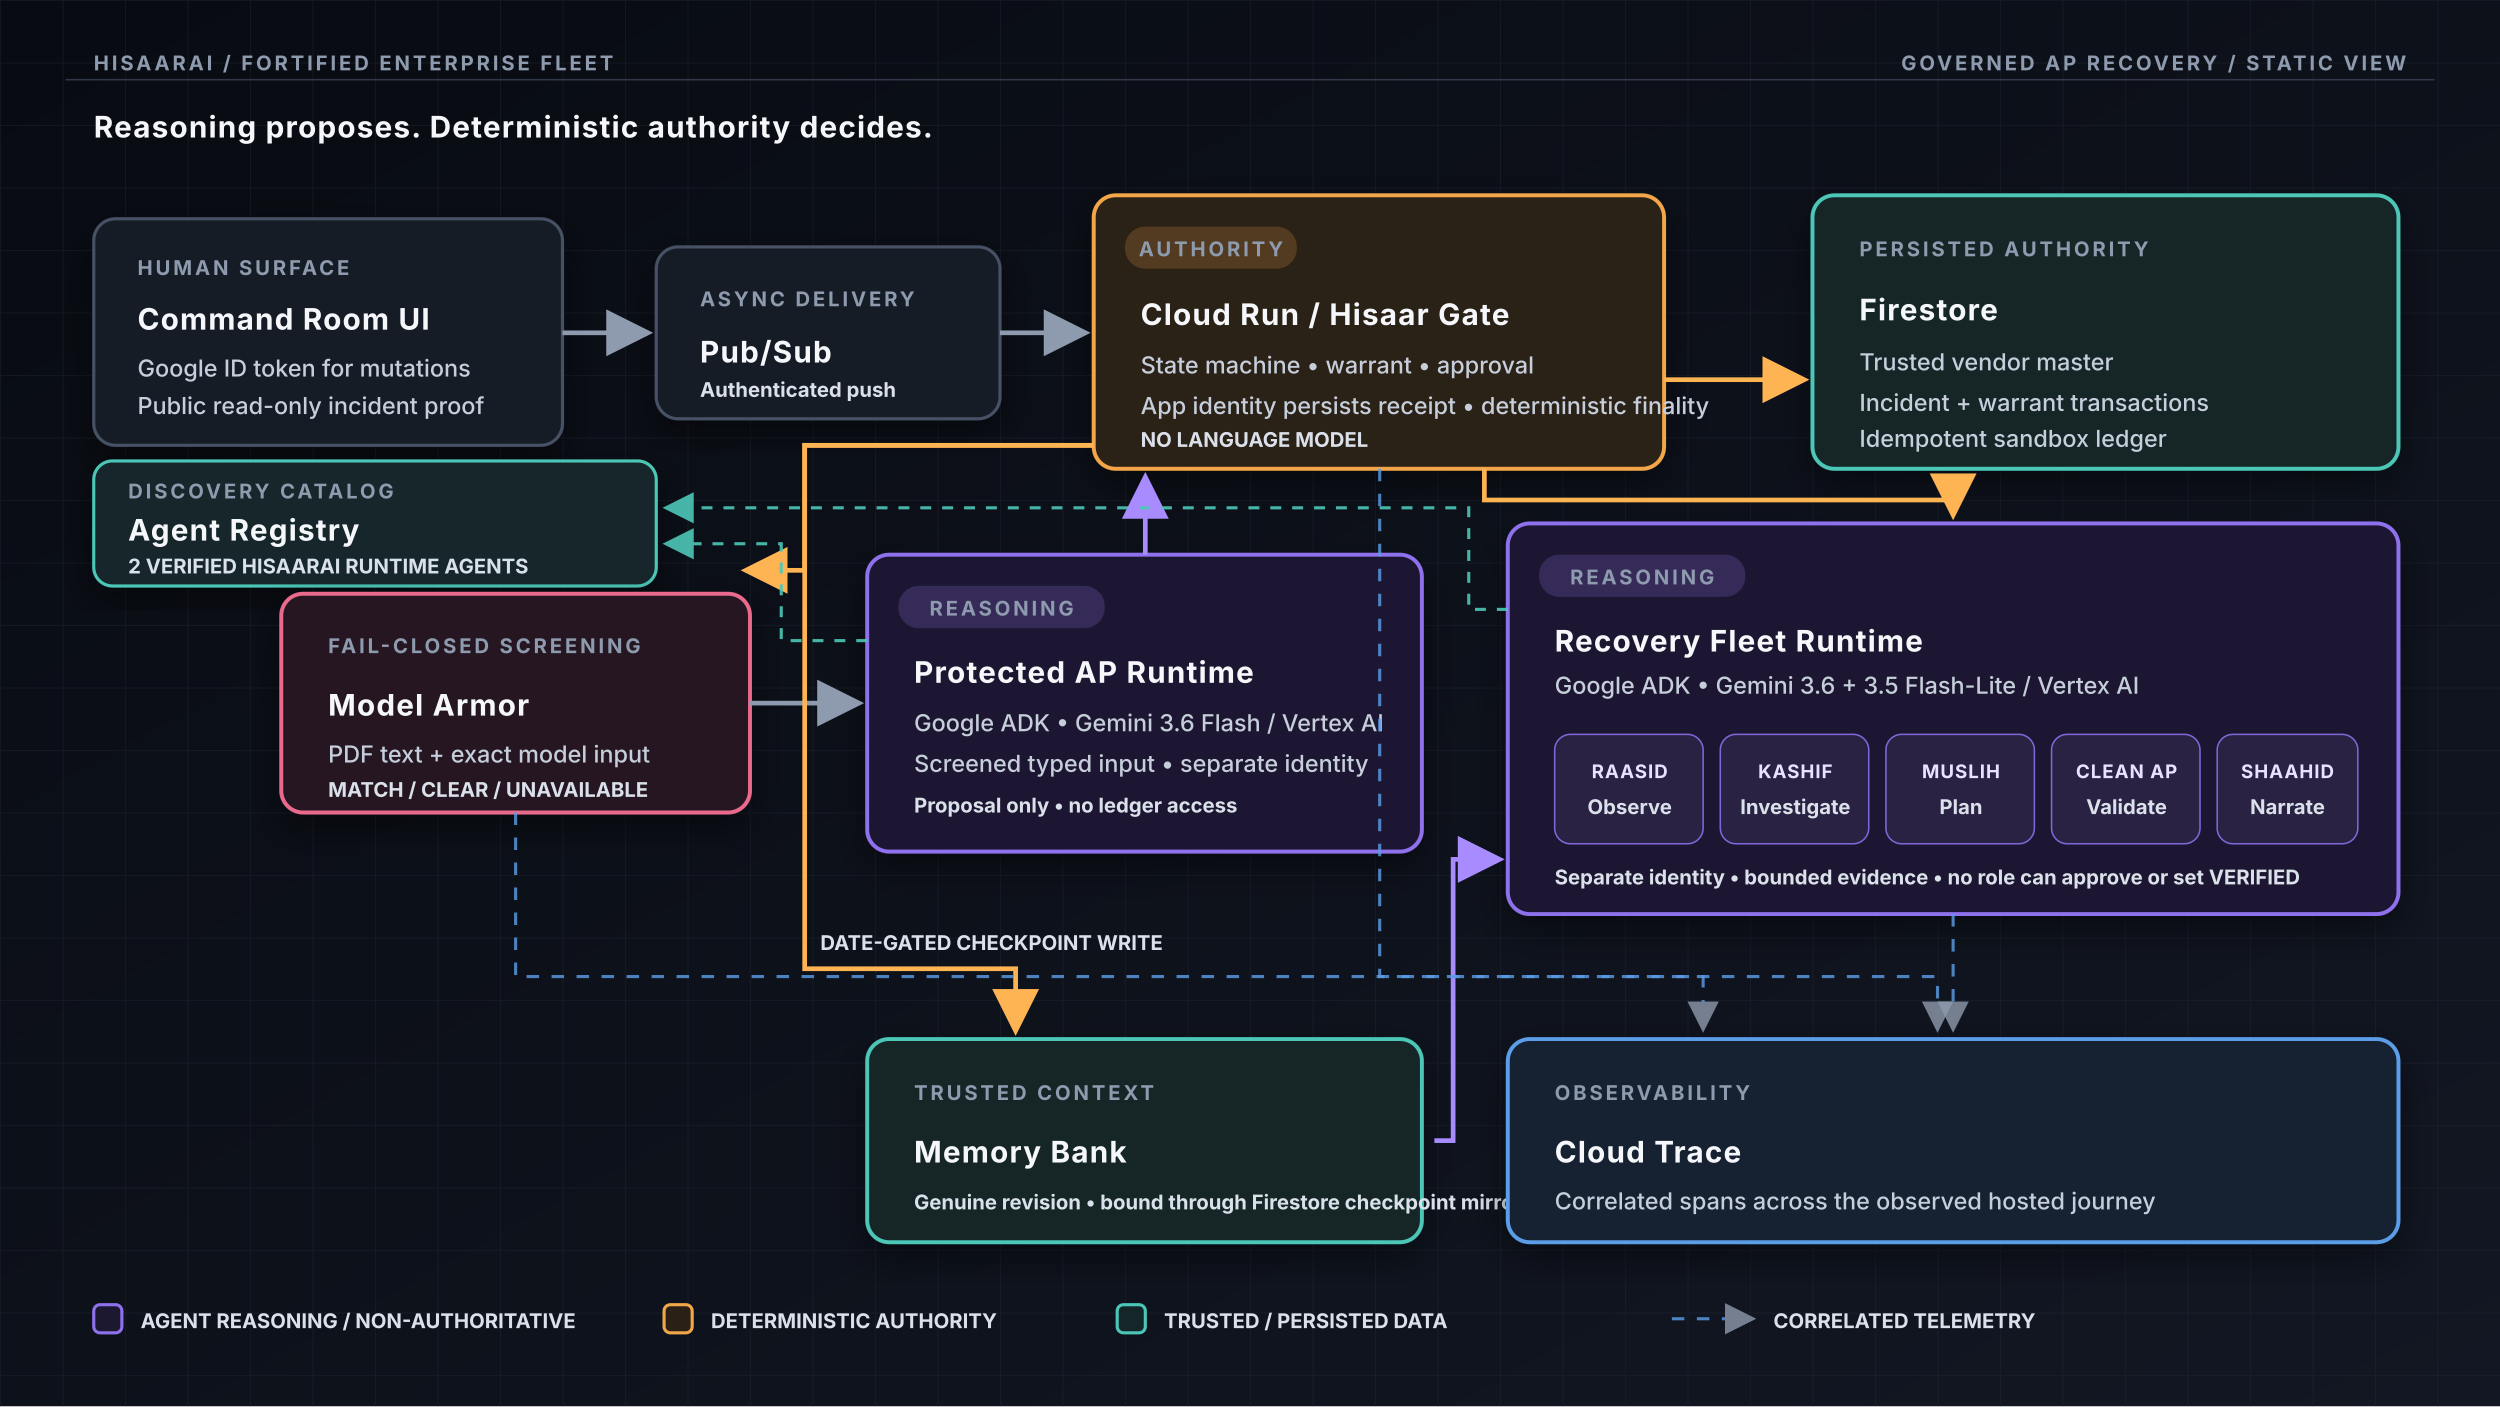
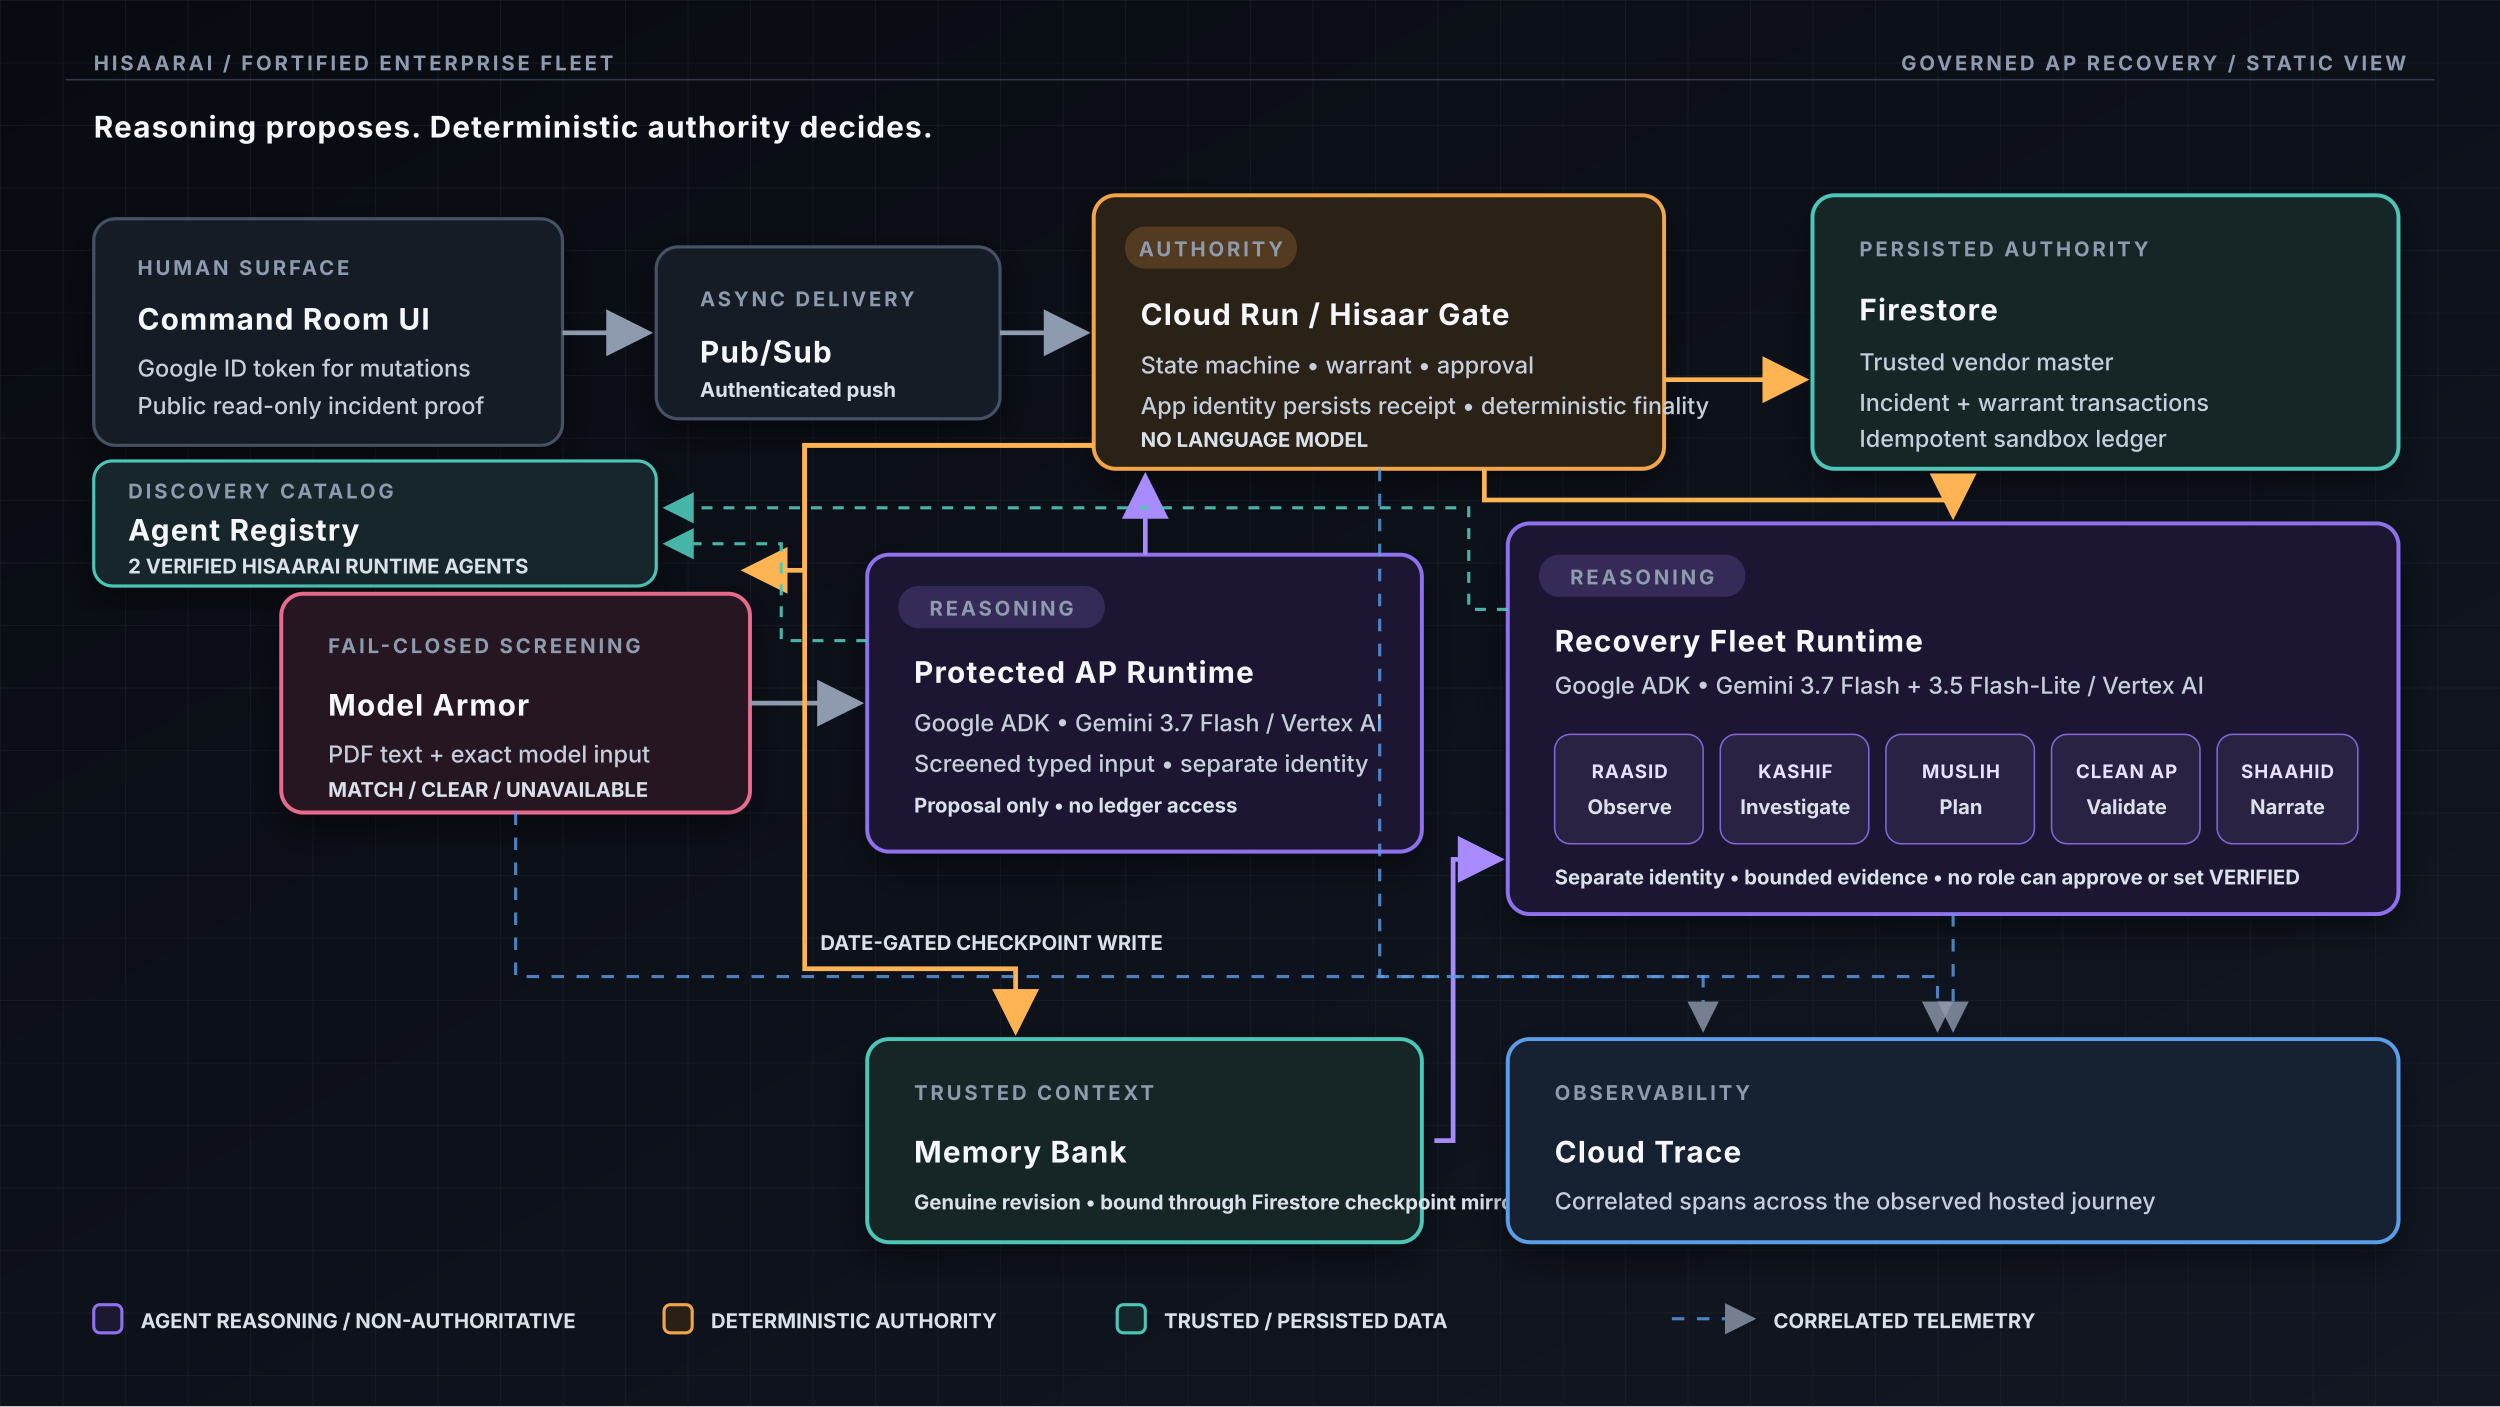
<svg xmlns="http://www.w3.org/2000/svg" width="1600" height="900" viewBox="0 0 1600 900" role="img" aria-labelledby="title description">
  <defs>
    <linearGradient id="background" x1="0" y1="0" x2="1" y2="1">
      <stop offset="0" stop-color="#080b11" />
      <stop offset="1" stop-color="#121723" />
    </linearGradient>
    <pattern id="grid" width="40" height="40" patternUnits="userSpaceOnUse">
      <path d="M40 0H0V40" fill="none" stroke="#242b38" stroke-width="1" opacity="0.45" />
    </pattern>
    <filter id="shadow" x="-20%" y="-20%" width="140%" height="140%">
      <feDropShadow dx="0" dy="10" stdDeviation="12" flood-color="#000" flood-opacity="0.45" />
    </filter>
    <marker id="arrow-neutral" markerWidth="10" markerHeight="10" refX="8" refY="5" orient="auto">
      <path d="M0 0L10 5L0 10Z" fill="#8e9aad" />
    </marker>
    <marker id="arrow-reason" markerWidth="10" markerHeight="10" refX="8" refY="5" orient="auto">
      <path d="M0 0L10 5L0 10Z" fill="#a88cff" />
    </marker>
    <marker id="arrow-authority" markerWidth="10" markerHeight="10" refX="8" refY="5" orient="auto">
      <path d="M0 0L10 5L0 10Z" fill="#ffb454" />
    </marker>
    <marker id="arrow-catalog" markerWidth="10" markerHeight="10" refX="8" refY="5" orient="auto">
      <path d="M0 0L10 5L0 10Z" fill="#4cc6b7" />
    </marker>
    <style>
      .label { font: 700 19px Inter, ui-sans-serif, system-ui, sans-serif; letter-spacing: .04em; fill: #f5f7fb; }
      .kicker { font: 700 13px Inter, ui-sans-serif, system-ui, sans-serif; letter-spacing: .14em; fill: #8e9aad; }
      .copy { font: 500 15px Inter, ui-sans-serif, system-ui, sans-serif; fill: #c6cedb; }
      .small { font: 650 13px Inter, ui-sans-serif, system-ui, sans-serif; fill: #dbe1ea; }
      .role { font: 700 12px Inter, ui-sans-serif, system-ui, sans-serif; letter-spacing: .05em; fill: #e9e2ff; }
      .neutral { fill: #171d28; stroke: #465165; stroke-width: 2; }
      .reason { fill: #1c1830; stroke: #8f71ee; stroke-width: 2.5; }
      .authority { fill: #2a2015; stroke: #f2a64a; stroke-width: 2.5; }
      .security { fill: #251923; stroke: #e96b8d; stroke-width: 2.5; }
      .data { fill: #142628; stroke: #4cc6b7; stroke-width: 2.5; }
      .trace { fill: #152130; stroke: #5b9de8; stroke-width: 2.5; }
      .catalog { fill: #12262a; stroke: #4cc6b7; stroke-width: 2; }
      .flow { fill: none; stroke: #8e9aad; stroke-width: 3; marker-end: url(#arrow-neutral); }
      .reason-flow { fill: none; stroke: #a88cff; stroke-width: 3; marker-end: url(#arrow-reason); }
      .authority-flow { fill: none; stroke: #ffb454; stroke-width: 3; marker-end: url(#arrow-authority); }
      .telemetry { fill: none; stroke: #5b9de8; stroke-width: 2; stroke-dasharray: 8 8; marker-end: url(#arrow-neutral); opacity: .8; }
      .catalog-flow { fill: none; stroke: #4cc6b7; stroke-width: 2; stroke-dasharray: 7 7; marker-end: url(#arrow-catalog); opacity: .9; }
    </style>
  </defs>
  <rect width="1600" height="900" fill="url(#background)" />
  <rect width="1600" height="900" fill="url(#grid)" />
  <path d="M42 51H1558" stroke="#303849" stroke-width="1" />
  <text x="60" y="45" class="kicker" fill="#ffb454">HISAARAI / FORTIFIED ENTERPRISE FLEET</text>
  <text x="60" y="88" class="label" font-size="31">Reasoning proposes. Deterministic authority decides.</text>
  <text x="1540" y="45" class="kicker" text-anchor="end">GOVERNED AP RECOVERY / STATIC VIEW</text>
  <g filter="url(#shadow)">
    <rect x="60" y="140" width="300" height="145" rx="14" class="neutral" />
    <text x="88" y="176" class="kicker">HUMAN SURFACE</text>
    <text x="88" y="211" class="label">Command Room UI</text>
    <text x="88" y="241" class="copy">Google ID token for mutations</text>
    <text x="88" y="265" class="copy">Public read-only incident proof</text>
  </g>
  <g filter="url(#shadow)">
    <rect x="60" y="295" width="360" height="80" rx="12" class="catalog" />
    <text x="82" y="319" class="kicker" fill="#79ddd1">DISCOVERY CATALOG</text>
    <text x="82" y="346" class="label">Agent Registry</text>
    <text x="82" y="367" class="small">2 VERIFIED HISAARAI RUNTIME AGENTS</text>
  </g>
  <g filter="url(#shadow)">
    <rect x="420" y="158" width="220" height="110" rx="14" class="neutral" />
    <text x="448" y="196" class="kicker">ASYNC DELIVERY</text>
    <text x="448" y="232" class="label">Pub/Sub</text>
    <text x="448" y="254" class="small">Authenticated push</text>
  </g>
  <g filter="url(#shadow)">
    <rect x="700" y="125" width="365" height="175" rx="14" class="authority" />
    <rect x="720" y="145" width="110" height="27" rx="13" fill="#f2a64a" opacity="0.2" />
    <text x="775" y="164" class="kicker" text-anchor="middle" fill="#ffc77f">AUTHORITY</text>
    <text x="730" y="208" class="label">Cloud Run / Hisaar Gate</text>
    <text x="730" y="239" class="copy">State machine • warrant • approval</text>
    <text x="730" y="265" class="copy">App identity persists receipt • deterministic finality</text>
    <text x="730" y="286" class="small" fill="#ffc77f">NO LANGUAGE MODEL</text>
  </g>
  <g filter="url(#shadow)">
    <rect x="1160" y="125" width="375" height="175" rx="14" class="data" />
    <text x="1190" y="164" class="kicker" fill="#79ddd1">PERSISTED AUTHORITY</text>
    <text x="1190" y="205" class="label">Firestore</text>
    <text x="1190" y="237" class="copy">Trusted vendor master</text>
    <text x="1190" y="263" class="copy">Incident + warrant transactions</text>
    <text x="1190" y="286" class="copy">Idempotent sandbox ledger</text>
  </g>
  <g filter="url(#shadow)">
    <rect x="180" y="380" width="300" height="140" rx="14" class="security" />
    <text x="210" y="418" class="kicker" fill="#ff94b1">FAIL-CLOSED SCREENING</text>
    <text x="210" y="458" class="label">Model Armor</text>
    <text x="210" y="488" class="copy">PDF text + exact model input</text>
    <text x="210" y="510" class="small">MATCH / CLEAR / UNAVAILABLE</text>
  </g>
  <g filter="url(#shadow)">
    <rect x="555" y="355" width="355" height="190" rx="14" class="reason" />
    <rect x="575" y="375" width="132" height="27" rx="13" fill="#8f71ee" opacity="0.22" />
    <text x="641" y="394" class="kicker" text-anchor="middle" fill="#c3b2ff">REASONING</text>
    <text x="585" y="437" class="label">Protected AP Runtime</text>
-     <text x="585" y="468" class="copy">Google ADK • Gemini 3.6 Flash / Vertex AI</text>
+     <text x="585" y="468" class="copy">Google ADK • Gemini 3.7 Flash / Vertex AI</text>
    <text x="585" y="494" class="copy">Screened typed input • separate identity</text>
    <text x="585" y="520" class="small" fill="#c3b2ff">Proposal only • no ledger access</text>
  </g>
  <g filter="url(#shadow)">
    <rect x="965" y="335" width="570" height="250" rx="14" class="reason" />
    <rect x="985" y="355" width="132" height="27" rx="13" fill="#8f71ee" opacity="0.22" />
    <text x="1051" y="374" class="kicker" text-anchor="middle" fill="#c3b2ff">REASONING</text>
    <text x="995" y="417" class="label">Recovery Fleet Runtime</text>
-     <text x="995" y="444" class="copy">Google ADK • Gemini 3.6 + 3.5 Flash-Lite / Vertex AI</text>
+     <text x="995" y="444" class="copy">Google ADK • Gemini 3.7 Flash + 3.5 Flash-Lite / Vertex AI</text>
    <rect x="995" y="470" width="95" height="70" rx="10" fill="#292143" stroke="#8066d7" />
    <rect x="1101" y="470" width="95" height="70" rx="10" fill="#292143" stroke="#8066d7" />
    <rect x="1207" y="470" width="95" height="70" rx="10" fill="#292143" stroke="#8066d7" />
    <rect x="1313" y="470" width="95" height="70" rx="10" fill="#292143" stroke="#8066d7" />
    <rect x="1419" y="470" width="90" height="70" rx="10" fill="#292143" stroke="#8066d7" />
    <text x="1043" y="498" class="role" text-anchor="middle">RAASID</text>
    <text x="1043" y="521" class="small" text-anchor="middle">Observe</text>
    <text x="1149" y="498" class="role" text-anchor="middle">KASHIF</text>
    <text x="1149" y="521" class="small" text-anchor="middle">Investigate</text>
    <text x="1255" y="498" class="role" text-anchor="middle">MUSLIH</text>
    <text x="1255" y="521" class="small" text-anchor="middle">Plan</text>
    <text x="1361" y="498" class="role" text-anchor="middle">CLEAN AP</text>
    <text x="1361" y="521" class="small" text-anchor="middle">Validate</text>
    <text x="1464" y="498" class="role" text-anchor="middle">SHAAHID</text>
    <text x="1464" y="521" class="small" text-anchor="middle">Narrate</text>
    <text x="995" y="566" class="small" fill="#c3b2ff">Separate identity • bounded evidence • no role can approve or set VERIFIED</text>
  </g>
  <g filter="url(#shadow)">
    <rect x="555" y="665" width="355" height="130" rx="14" class="data" />
    <text x="585" y="704" class="kicker" fill="#79ddd1">TRUSTED CONTEXT</text>
    <text x="585" y="744" class="label">Memory Bank</text>
    <text x="585" y="774" class="small">Genuine revision • bound through Firestore checkpoint mirror</text>
  </g>
  <g filter="url(#shadow)">
    <rect x="965" y="665" width="570" height="130" rx="14" class="trace" />
    <text x="995" y="704" class="kicker" fill="#87bfff">OBSERVABILITY</text>
    <text x="995" y="744" class="label">Cloud Trace</text>
    <text x="995" y="774" class="copy">Correlated spans across the observed hosted journey</text>
  </g>
  <path d="M360 213H412" class="flow" />
  <path d="M640 213H692" class="flow" />
  <path d="M700 285H515V365H480" class="authority-flow" />
  <path d="M480 450H547" class="flow" />
  <path d="M733 355V308" class="reason-flow" />
  <path d="M1065 243H1152" class="authority-flow" />
  <path d="M950 300V320H1250V327" class="authority-flow" />
  <path d="M700 285H515V620H650V657" class="authority-flow" />
  <text x="525" y="608" class="small" fill="#ffc77f">DATE-GATED CHECKPOINT WRITE</text>
  <path d="M918 730H930V550H957" class="reason-flow" />
  <path d="M555 410H500V348H428" class="catalog-flow" />
  <path d="M965 390H940V325H428" class="catalog-flow" />
  <path d="M883 300V625H1240V657" class="telemetry" />
  <path d="M330 520V625H1090V657" class="telemetry" />
  <path d="M1250 585V657" class="telemetry" />
  <g transform="translate(60 835)">
    <rect width="18" height="18" rx="4" fill="#1c1830" stroke="#8f71ee" stroke-width="2" />
    <text x="30" y="15" class="small">AGENT REASONING / NON-AUTHORITATIVE</text>
    <rect x="365" width="18" height="18" rx="4" fill="#2a2015" stroke="#f2a64a" stroke-width="2" />
    <text x="395" y="15" class="small">DETERMINISTIC AUTHORITY</text>
    <rect x="655" width="18" height="18" rx="4" fill="#142628" stroke="#4cc6b7" stroke-width="2" />
    <text x="685" y="15" class="small">TRUSTED / PERSISTED DATA</text>
    <path d="M1010 9H1060" class="telemetry" />
    <text x="1075" y="15" class="small">CORRELATED TELEMETRY</text>
  </g>
</svg>
